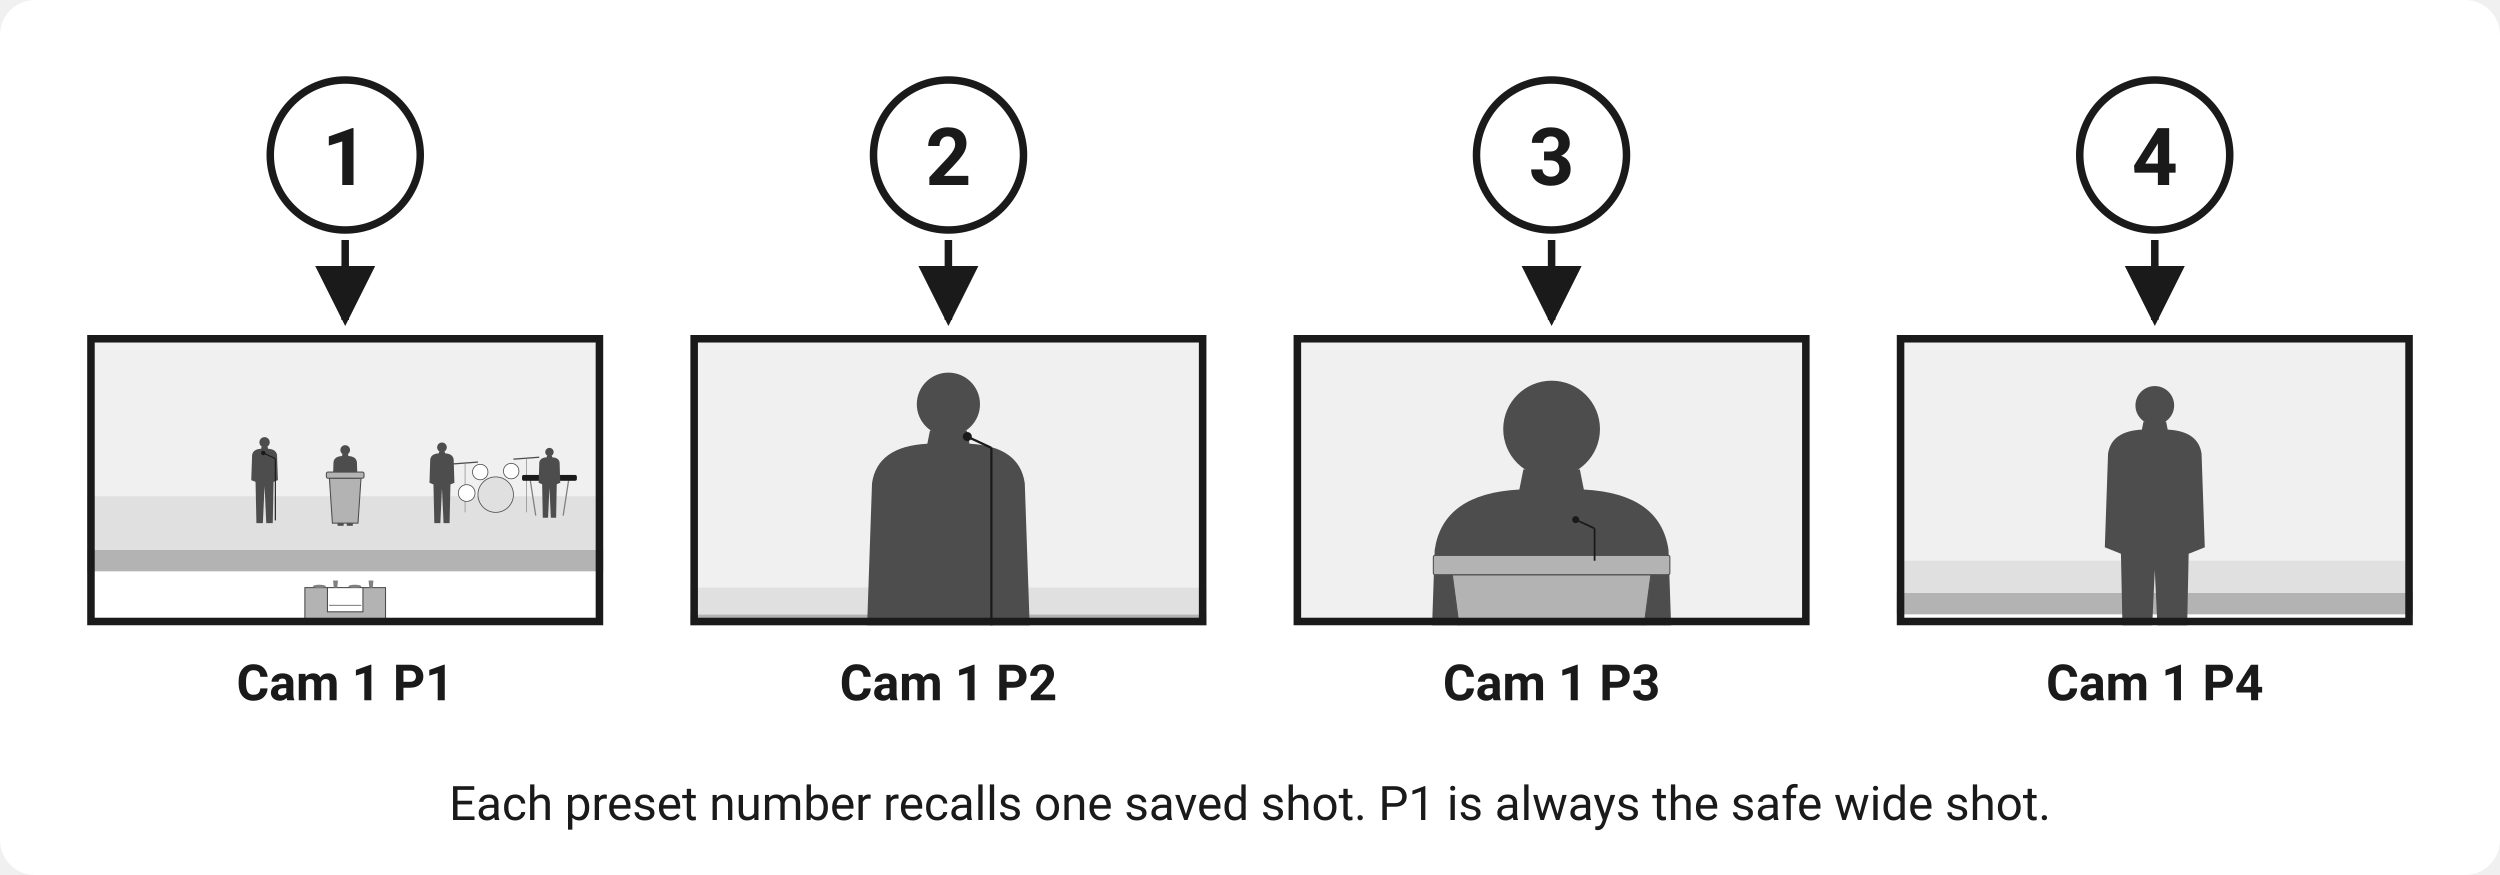
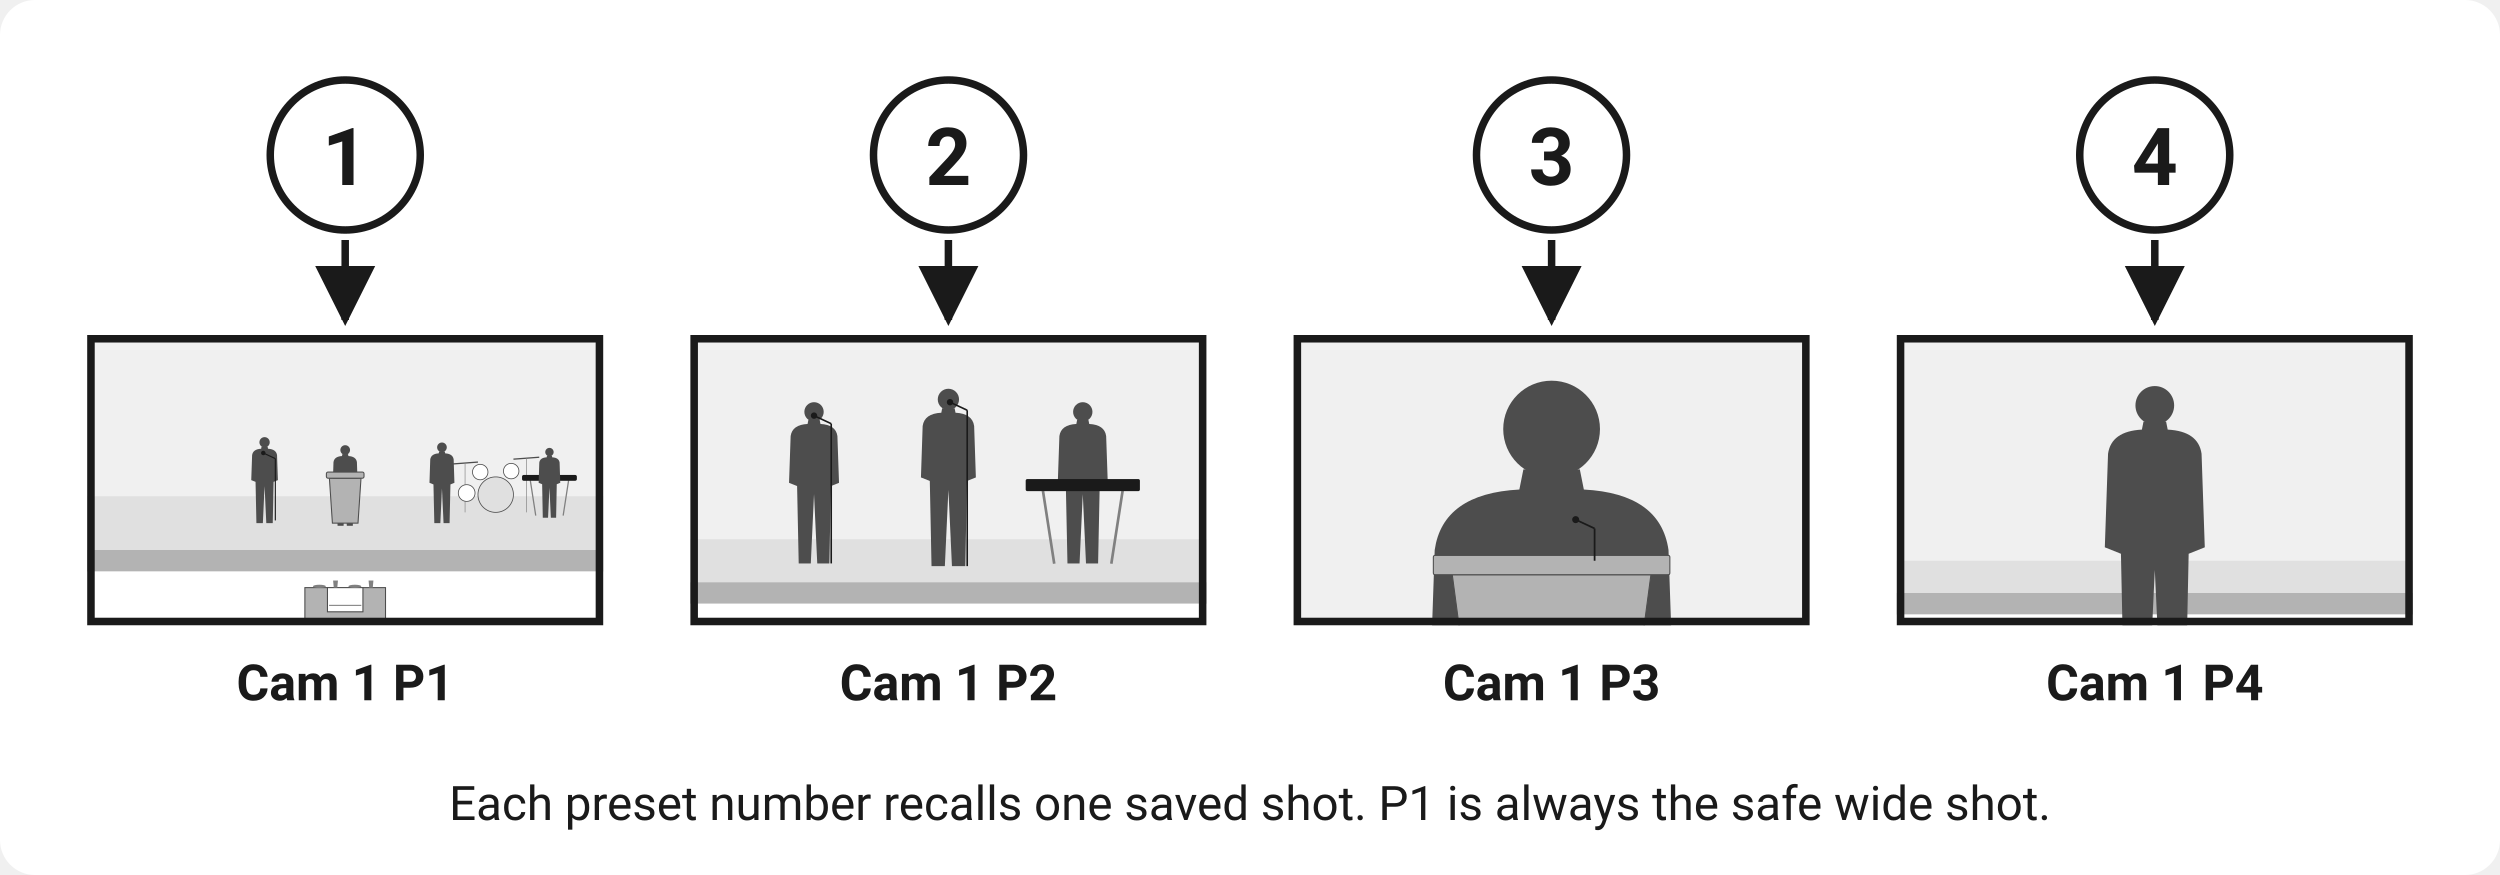
<svg xmlns="http://www.w3.org/2000/svg" viewBox="0 0 1000 350" width="1000" height="350" role="img" aria-labelledby="t d" font-family="'Segoe UI', Roboto, Helvetica, Arial, sans-serif">
  <defs>
    <marker id="arrow" viewBox="0 0 10 10" refX="9" refY="5" markerWidth="8" markerHeight="8" orient="auto-start-reverse">
      <path d="M0,0 L10,5 L0,10 z" fill="#1a1a1a" />
    </marker>
    <marker id="arrow-mid" viewBox="0 0 10 10" refX="9" refY="5" markerWidth="8" markerHeight="8" orient="auto-start-reverse">
      <path d="M0,0 L10,5 L0,10 z" fill="#808080" />
    </marker>
    <filter id="blur" x="-10%" y="-10%" width="120%" height="120%">
      <feGaussianBlur stdDeviation="12" />
    </filter>
    <clipPath id="frame">
      <rect width="960" height="540" />
    </clipPath>
  </defs>
  <rect width="1000" height="350" rx="14" fill="#ffffff" />
  <circle cx="138.1" cy="62" r="30" fill="#ffffff" stroke="#1a1a1a" stroke-width="3" />
  <text x="138.08" y="74" font-size="32" font-weight="bold" fill="#1a1a1a" text-anchor="middle">1</text>
  <path d="M138.08,96 L138.08,128" stroke="#1a1a1a" stroke-width="3" fill="none" marker-end="url(#arrow)" />
  <g transform="translate(34.88,134) scale(0.215)">
    <rect width="960" height="540" fill="#ffffff" />
    <g clip-path="url(#frame)">
      <rect width="960" height="540" fill="#f0f0f0" />
      <rect y="300" width="960" height="100" fill="#e0e0e0" />
      <rect y="400" width="960" height="40" fill="#b3b3b3" />
      <rect y="440" width="960" height="100" fill="#ffffff" />
      <line x1="679.0" y1="240.0" x2="727.0" y2="236.4" stroke="#4d4d4d" stroke-width="2.4" />
      <line x1="703.0" y1="238.2" x2="703.0" y2="330.0" stroke="#808080" stroke-width="1.2" />
      <line x1="793.0" y1="231.0" x2="841.0" y2="227.4" stroke="#4d4d4d" stroke-width="2.4" />
      <line x1="817.0" y1="229.2" x2="817.0" y2="330.0" stroke="#808080" stroke-width="1.2" />
      <ellipse cx="760.0" cy="297.0" rx="33.0" ry="33.0" fill="#e0e0e0" stroke="#4d4d4d" stroke-width="1.5" />
      <ellipse cx="731.2" cy="255.0" rx="14.4" ry="14.4" fill="#ffffff" stroke="#4d4d4d" stroke-width="1.5" />
      <ellipse cx="788.8" cy="253.2" rx="14.4" ry="14.4" fill="#ffffff" stroke="#4d4d4d" stroke-width="1.5" />
      <ellipse cx="706.0" cy="294.0" rx="15.6" ry="15.6" fill="#ffffff" stroke="#4d4d4d" stroke-width="1.5" />
      <circle cx="660.0" cy="209.0" r="9.0" fill="#4d4d4d" />
      <path d="M654.8,216.5 L665.2,216.5 L666.0,220.2 Q680.2,221.0 681.8,231.5 L683.2,275.0 L675.8,278.0 L674.2,350.0 L663.0,350.0 L660.0,285.5 L657.0,350.0 L645.8,350.0 L644.2,278.0 L636.8,275.0 L638.2,231.5 Q639.8,221.0 654.0,220.2 Z" fill="#4d4d4d" />
      <line x1="824.3" y1="270.0" x2="834.5" y2="336.0" stroke="#808080" stroke-width="2.4" />
      <line x1="895.7" y1="270.0" x2="885.5" y2="336.0" stroke="#808080" stroke-width="2.4" />
      <rect x="809.0" y="260.4" width="102.0" height="10.8" rx="3" fill="#1a1a1a" />
      <circle cx="860.0" cy="217.8" r="7.8" fill="#4d4d4d" />
      <path d="M855.5,224.3 L864.5,224.3 L865.2,227.6 Q877.5,228.2 878.9,237.3 L880.1,275.0 L873.6,277.6 L872.4,340.0 L862.6,340.0 L860.0,284.1 L857.4,340.0 L847.6,340.0 L846.4,277.6 L839.9,275.0 L841.1,237.3 Q842.5,228.2 854.8,227.6 Z" fill="#4d4d4d" />
      <circle cx="330.0" cy="199.6" r="9.6" fill="#4d4d4d" />
      <path d="M324.4,207.6 L335.6,207.6 L336.4,211.6 Q351.6,212.4 353.2,223.6 L354.8,270.0 L346.8,273.2 L345.2,350.0 L333.2,350.0 L330.0,281.2 L326.8,350.0 L314.8,350.0 L313.2,273.2 L305.2,270.0 L306.8,223.6 Q308.4,212.4 323.6,211.6 Z" fill="#4d4d4d" />
      <line x1="350" y1="230" x2="350" y2="345" stroke="#1a1a1a" stroke-width="2.1" />
      <line x1="350" y1="230" x2="329.0" y2="220.2" stroke="#1a1a1a" stroke-width="2.1" />
      <circle cx="327.6" cy="219.5" r="4.2" fill="#1a1a1a" />
      <circle cx="480.0" cy="214.0" r="9.0" fill="#4d4d4d" />
      <path d="M474.8,221.5 L485.2,221.5 L486.0,225.2 Q500.2,226.0 501.8,236.5 L503.2,280.0 L495.8,283.0 L494.2,355.0 L483.0,355.0 L480.0,290.5 L477.0,355.0 L465.8,355.0 L464.2,283.0 L456.8,280.0 L458.2,236.5 Q459.8,226.0 474.0,225.2 Z" fill="#4d4d4d" />
      <path d="M450.6,266.4 L509.4,266.4 L503.8,350.0 L456.2,350.0 Z" fill="#b3b3b3" stroke="#4d4d4d" stroke-width="2" />
      <rect x="445.0" y="255.0" width="70.0" height="11.4" rx="3" fill="#b3b3b3" stroke="#4d4d4d" stroke-width="2" />
      <rect x="405.0" y="470.0" width="150.0" height="60.0" fill="#b3b3b3" stroke="#4d4d4d" stroke-width="2" />
      <rect x="447.0" y="470.0" width="66.0" height="45.0" fill="#ffffff" stroke="#4d4d4d" stroke-width="2" />
      <line x1="450.0" y1="503.0" x2="510.0" y2="503.0" stroke="#808080" stroke-width="2" />
      <ellipse cx="432.0" cy="467.6" rx="12.0" ry="3.0" fill="#808080" />
      <path d="M457.5,456.8 L466.5,456.8 L465.3,470.0 L458.7,470.0 Z" fill="#808080" />
      <ellipse cx="498.0" cy="467.6" rx="12.0" ry="3.0" fill="#808080" />
      <path d="M523.5,456.8 L532.5,456.8 L531.3,470.0 L524.7,470.0 Z" fill="#808080" />
    </g>
    <rect x="7.0" y="7.0" width="946.0" height="526.0" fill="none" stroke="#1a1a1a" stroke-width="14.0" />
  </g>
  <text x="138.08" y="280.1" font-size="20" font-weight="bold" fill="#1a1a1a" text-anchor="middle">Cam 1 P1</text>
  <circle cx="379.4" cy="62" r="30" fill="#ffffff" stroke="#1a1a1a" stroke-width="3" />
  <text x="379.36" y="74" font-size="32" font-weight="bold" fill="#1a1a1a" text-anchor="middle">2</text>
  <path d="M379.36,96 L379.36,128" stroke="#1a1a1a" stroke-width="3" fill="none" marker-end="url(#arrow)" />
  <g transform="translate(276.16,134) scale(0.215)">
    <rect width="960" height="540" fill="#ffffff" />
    <g clip-path="url(#frame)">
      <rect width="960" height="540" fill="#f0f0f0" />
-       <rect y="470" width="960" height="50" fill="#e0e0e0" />
-       <rect y="520" width="960" height="40" fill="#b3b3b3" />
-       <rect y="560" width="960" height="-20" fill="#ffffff" />
-       <circle cx="480.0" cy="128.8" r="58.8" fill="#4d4d4d" />
-       <path d="M445.7,177.8 L514.3,177.8 L519.2,202.3 Q612.3,207.2 622.1,275.8 L631.9,560.0 L582.9,579.6 L573.1,1050.0 L499.6,1050.0 L480.0,628.6 L460.4,1050.0 L386.9,1050.0 L377.1,579.6 L328.1,560.0 L337.9,275.8 Q347.7,207.2 440.8,202.3 Z" fill="#4d4d4d" />
-       <line x1="560" y1="210" x2="560" y2="560" stroke="#1a1a1a" stroke-width="4.2" />
-       <line x1="560" y1="210" x2="518.0" y2="190.4" stroke="#1a1a1a" stroke-width="4.2" />
-       <circle cx="515.2" cy="189.0" r="8.4" fill="#1a1a1a" />
+       <rect y="380" width="960" height="80" fill="#e0e0e0" />
+       <rect y="460" width="960" height="40" fill="#b3b3b3" />
+       <rect y="500" width="960" height="40" fill="#ffffff" />
+       <circle cx="230.0" cy="143.0" r="18.0" fill="#4d4d4d" />
+       <path d="M219.5,158.0 L240.5,158.0 L242.0,165.5 Q270.5,167.0 273.5,188.0 L276.5,275.0 L261.5,281.0 L258.5,425.0 L236.0,425.0 L230.0,296.0 L224.0,425.0 L201.5,425.0 L198.5,281.0 L183.5,275.0 L186.5,188.0 Q189.5,167.0 218.0,165.5 Z" fill="#4d4d4d" />
+       <line x1="262" y1="165" x2="262" y2="425" stroke="#1a1a1a" stroke-width="3.0" />
+       <line x1="262" y1="165" x2="232.0" y2="151.0" stroke="#1a1a1a" stroke-width="3.0" />
+       <circle cx="230.0" cy="150.0" r="6.0" fill="#1a1a1a" />
+       <circle cx="480.0" cy="119.8" r="19.8" fill="#4d4d4d" />
+       <path d="M468.4,136.3 L491.6,136.3 L493.2,144.6 Q524.5,146.2 527.9,169.3 L531.1,265.0 L514.6,271.6 L511.4,430.0 L486.6,430.0 L480.0,288.1 L473.4,430.0 L448.6,430.0 L445.4,271.6 L428.9,265.0 L432.1,169.3 Q435.4,146.2 466.8,144.6 Z" fill="#4d4d4d" />
+       <line x1="515" y1="140" x2="515" y2="430" stroke="#1a1a1a" stroke-width="3.0" />
+       <line x1="515" y1="140" x2="485.0" y2="126.0" stroke="#1a1a1a" stroke-width="3.0" />
+       <circle cx="483.0" cy="125.0" r="6.0" fill="#1a1a1a" />
+       <circle cx="730.0" cy="143.0" r="18.0" fill="#4d4d4d" />
+       <path d="M719.5,158.0 L740.5,158.0 L742.0,165.5 Q770.5,167.0 773.5,188.0 L776.5,275.0 L761.5,281.0 L758.5,425.0 L736.0,425.0 L730.0,296.0 L724.0,425.0 L701.5,425.0 L698.5,281.0 L683.5,275.0 L686.5,188.0 Q689.5,167.0 718.0,165.5 Z" fill="#4d4d4d" />
+       <line x1="655.6" y1="288.0" x2="676.9" y2="425.5" stroke="#808080" stroke-width="5.0" />
+       <line x1="804.4" y1="288.0" x2="783.1" y2="425.5" stroke="#808080" stroke-width="5.0" />
+       <rect x="623.8" y="268.0" width="212.5" height="22.5" rx="3" fill="#1a1a1a" />
    </g>
    <rect x="7.0" y="7.0" width="946.0" height="526.0" fill="none" stroke="#1a1a1a" stroke-width="14.0" />
  </g>
  <text x="379.36" y="280.1" font-size="20" font-weight="bold" fill="#1a1a1a" text-anchor="middle">Cam 1 P2</text>
  <circle cx="620.6" cy="62" r="30" fill="#ffffff" stroke="#1a1a1a" stroke-width="3" />
  <text x="620.64" y="74" font-size="32" font-weight="bold" fill="#1a1a1a" text-anchor="middle">3</text>
  <path d="M620.64,96 L620.64,128" stroke="#1a1a1a" stroke-width="3" fill="none" marker-end="url(#arrow)" />
  <g transform="translate(517.44,134) scale(0.215)">
    <rect width="960" height="540" fill="#ffffff" />
    <g clip-path="url(#frame)">
      <rect width="960" height="540" fill="#f0f0f0" />
      <rect y="560" width="960" height="40" fill="#e0e0e0" />
      <rect y="600" width="960" height="40" fill="#b3b3b3" />
      <rect y="640" width="960" height="-100" fill="#ffffff" />
      <circle cx="480.0" cy="175.0" r="90.0" fill="#4d4d4d" />
      <path d="M427.5,250.0 L532.5,250.0 L540.0,287.5 Q682.5,295.0 697.5,400.0 L712.5,835.0 L637.5,865.0 L622.5,1585.0 L510.0,1585.0 L480.0,940.0 L450.0,1585.0 L337.5,1585.0 L322.5,865.0 L247.5,835.0 L262.5,400.0 Q277.5,295.0 420.0,287.5 Z" fill="#4d4d4d" />
      <path d="M295.2,446.0 L664.8,446.0 L629.6,710.0 L330.4,710.0 Z" fill="#b3b3b3" stroke="#4d4d4d" stroke-width="2" />
      <rect x="260.0" y="410.0" width="440.0" height="36.0" rx="3" fill="#b3b3b3" stroke="#4d4d4d" stroke-width="2" />
      <line x1="560" y1="360" x2="560" y2="420" stroke="#1a1a1a" stroke-width="3.3" />
      <line x1="560" y1="360" x2="527.0" y2="344.6" stroke="#1a1a1a" stroke-width="3.3" />
      <circle cx="524.8" cy="343.5" r="6.6" fill="#1a1a1a" />
    </g>
    <rect x="7.0" y="7.0" width="946.0" height="526.0" fill="none" stroke="#1a1a1a" stroke-width="14.0" />
  </g>
  <text x="620.64" y="280.1" font-size="20" font-weight="bold" fill="#1a1a1a" text-anchor="middle">Cam 1 P3</text>
  <circle cx="861.9" cy="62" r="30" fill="#ffffff" stroke="#1a1a1a" stroke-width="3" />
  <text x="861.92" y="74" font-size="32" font-weight="bold" fill="#1a1a1a" text-anchor="middle">4</text>
  <path d="M861.92,96 L861.92,128" stroke="#1a1a1a" stroke-width="3" fill="none" marker-end="url(#arrow)" />
  <g transform="translate(758.72,134) scale(0.215)">
    <rect width="960" height="540" fill="#ffffff" />
    <g clip-path="url(#frame)">
      <rect width="960" height="540" fill="#f0f0f0" />
      <rect y="420" width="960" height="60" fill="#e0e0e0" />
      <rect y="480" width="960" height="40" fill="#b3b3b3" />
      <rect y="520" width="960" height="20" fill="#ffffff" />
      <circle cx="480.0" cy="131.0" r="36.0" fill="#4d4d4d" />
      <path d="M459.0,161.0 L501.0,161.0 L504.0,176.0 Q561.0,179.0 567.0,221.0 L573.0,395.0 L543.0,407.0 L537.0,695.0 L492.0,695.0 L480.0,437.0 L468.0,695.0 L423.0,695.0 L417.0,407.0 L387.0,395.0 L393.0,221.0 Q399.0,179.0 456.0,176.0 Z" fill="#4d4d4d" />
    </g>
    <rect x="7.0" y="7.0" width="946.0" height="526.0" fill="none" stroke="#1a1a1a" stroke-width="14.0" />
  </g>
  <text x="861.92" y="280.1" font-size="20" font-weight="bold" fill="#1a1a1a" text-anchor="middle">Cam 1 P4</text>
  <text x="500.0" y="328" font-size="19" font-weight="normal" fill="#1a1a1a" text-anchor="middle">Each preset number recalls one saved shot. P1 is always the safe wide shot.</text>
</svg>
